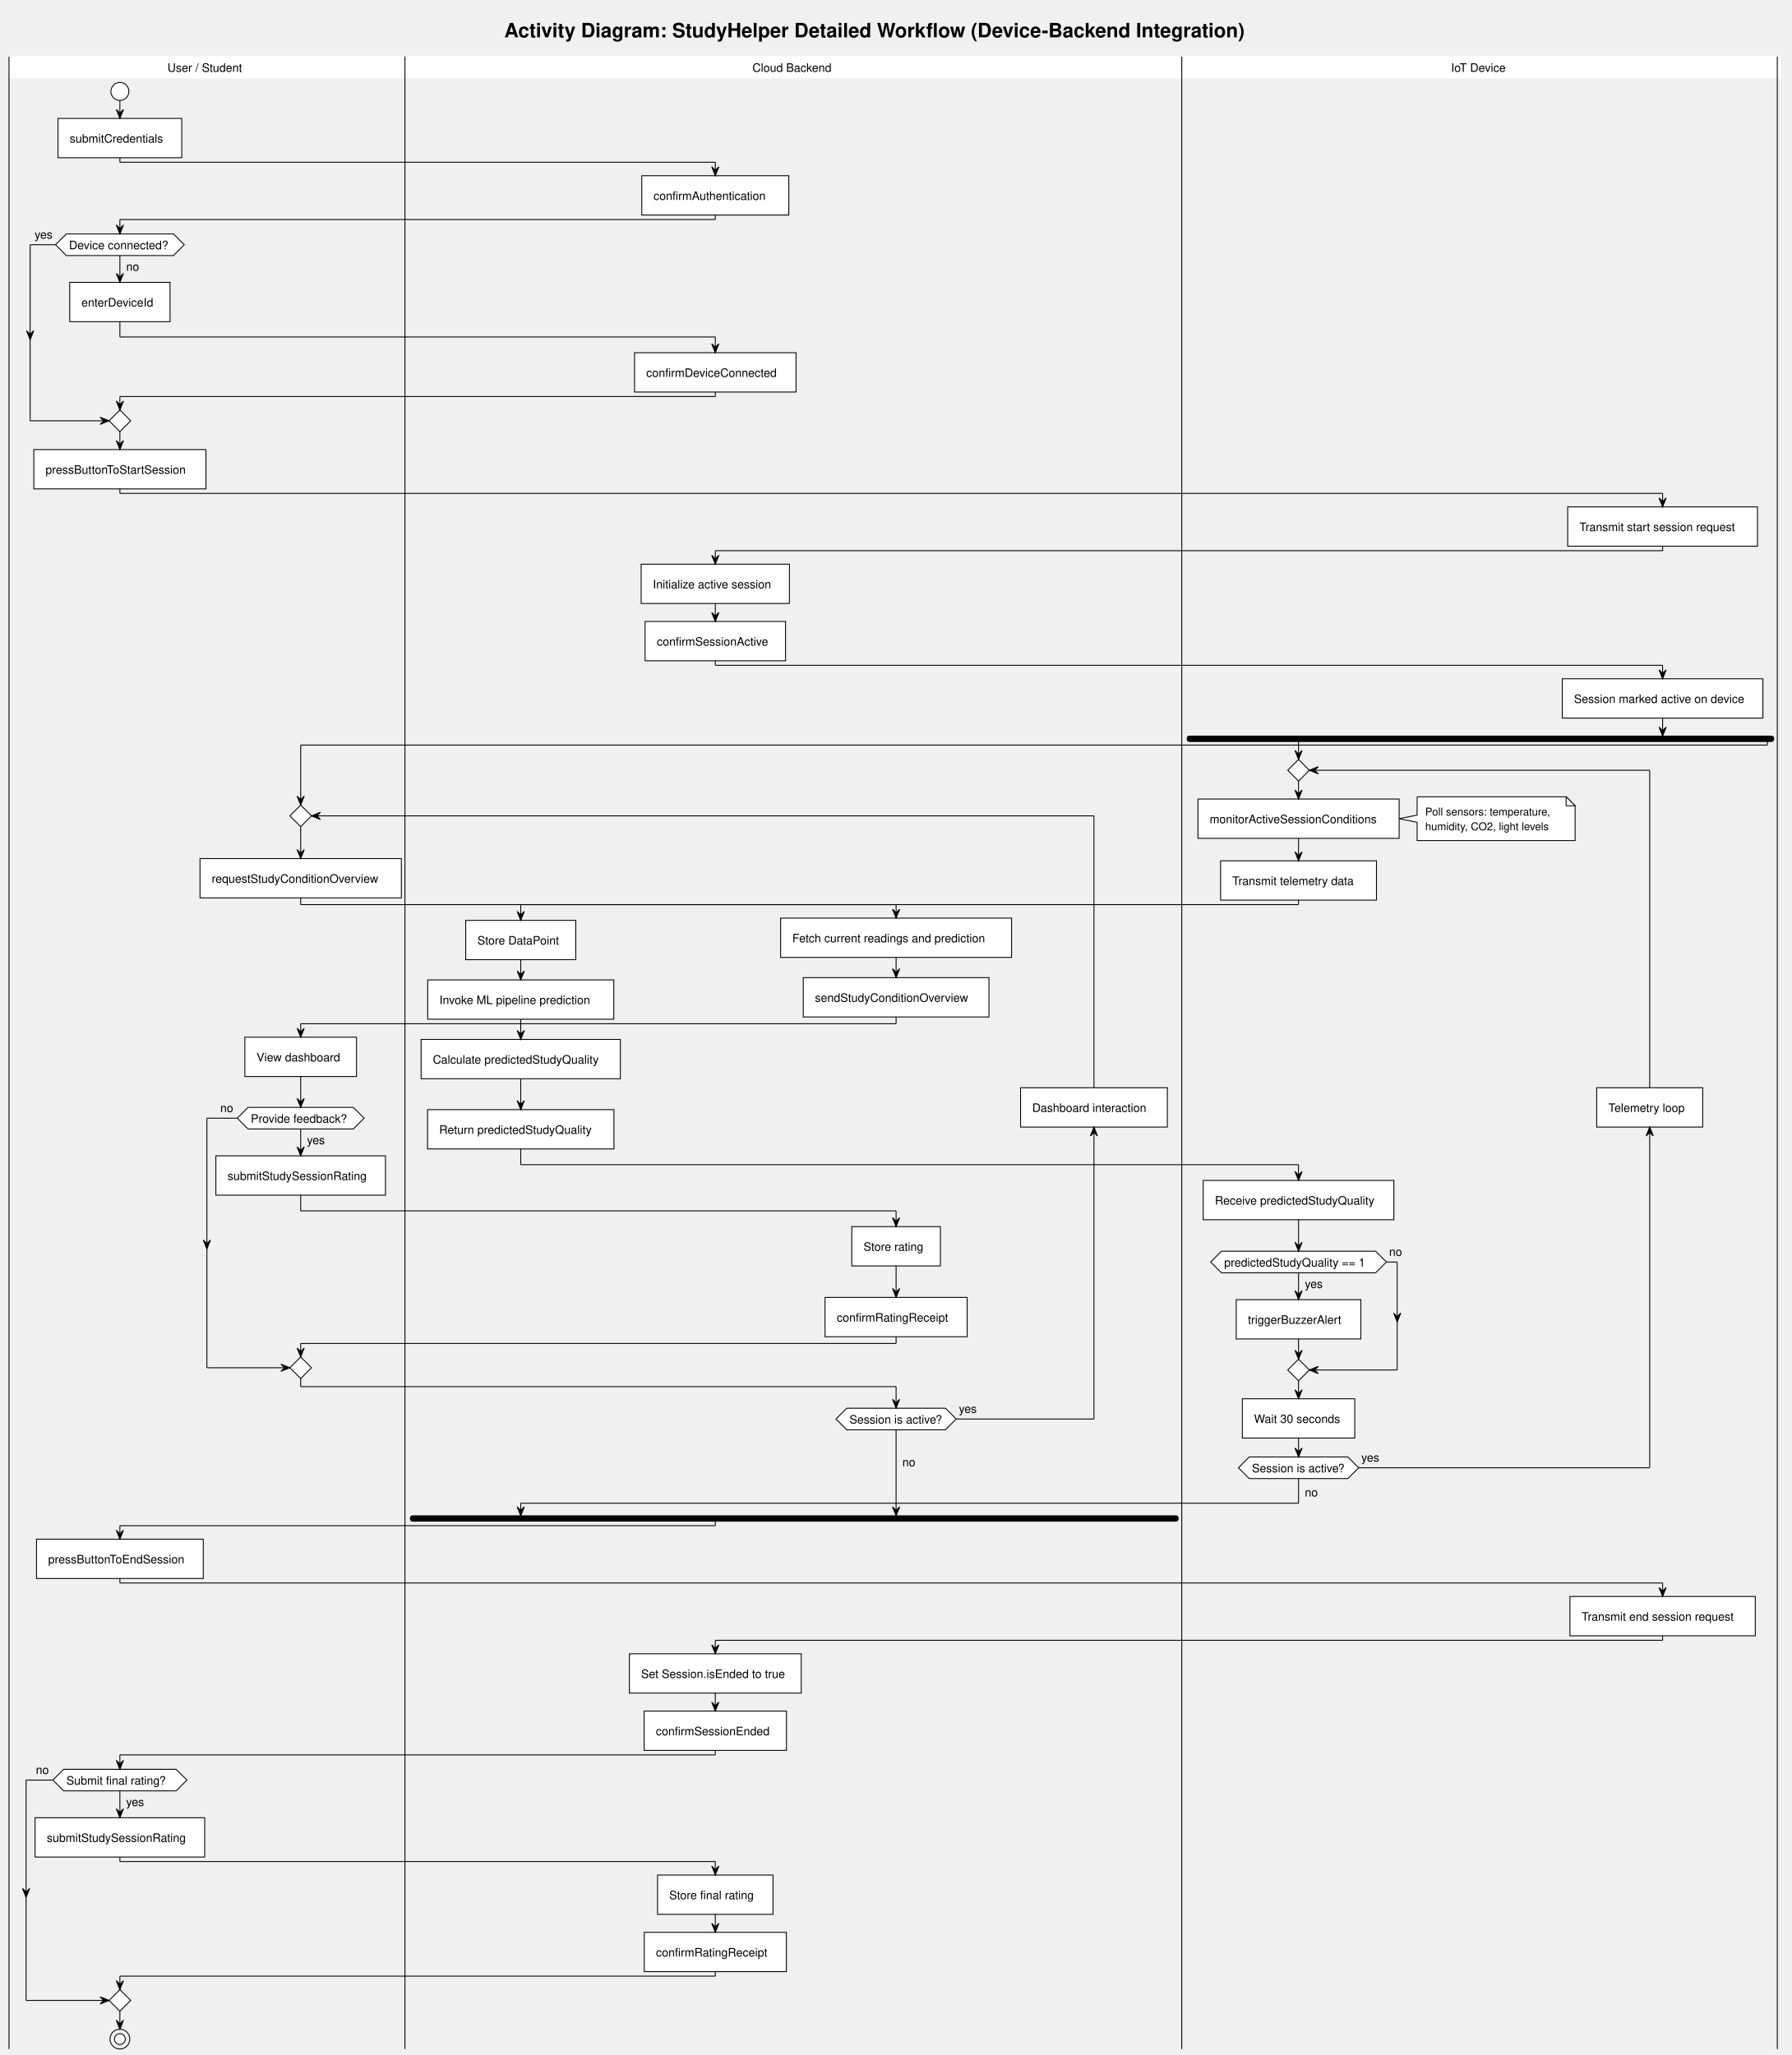
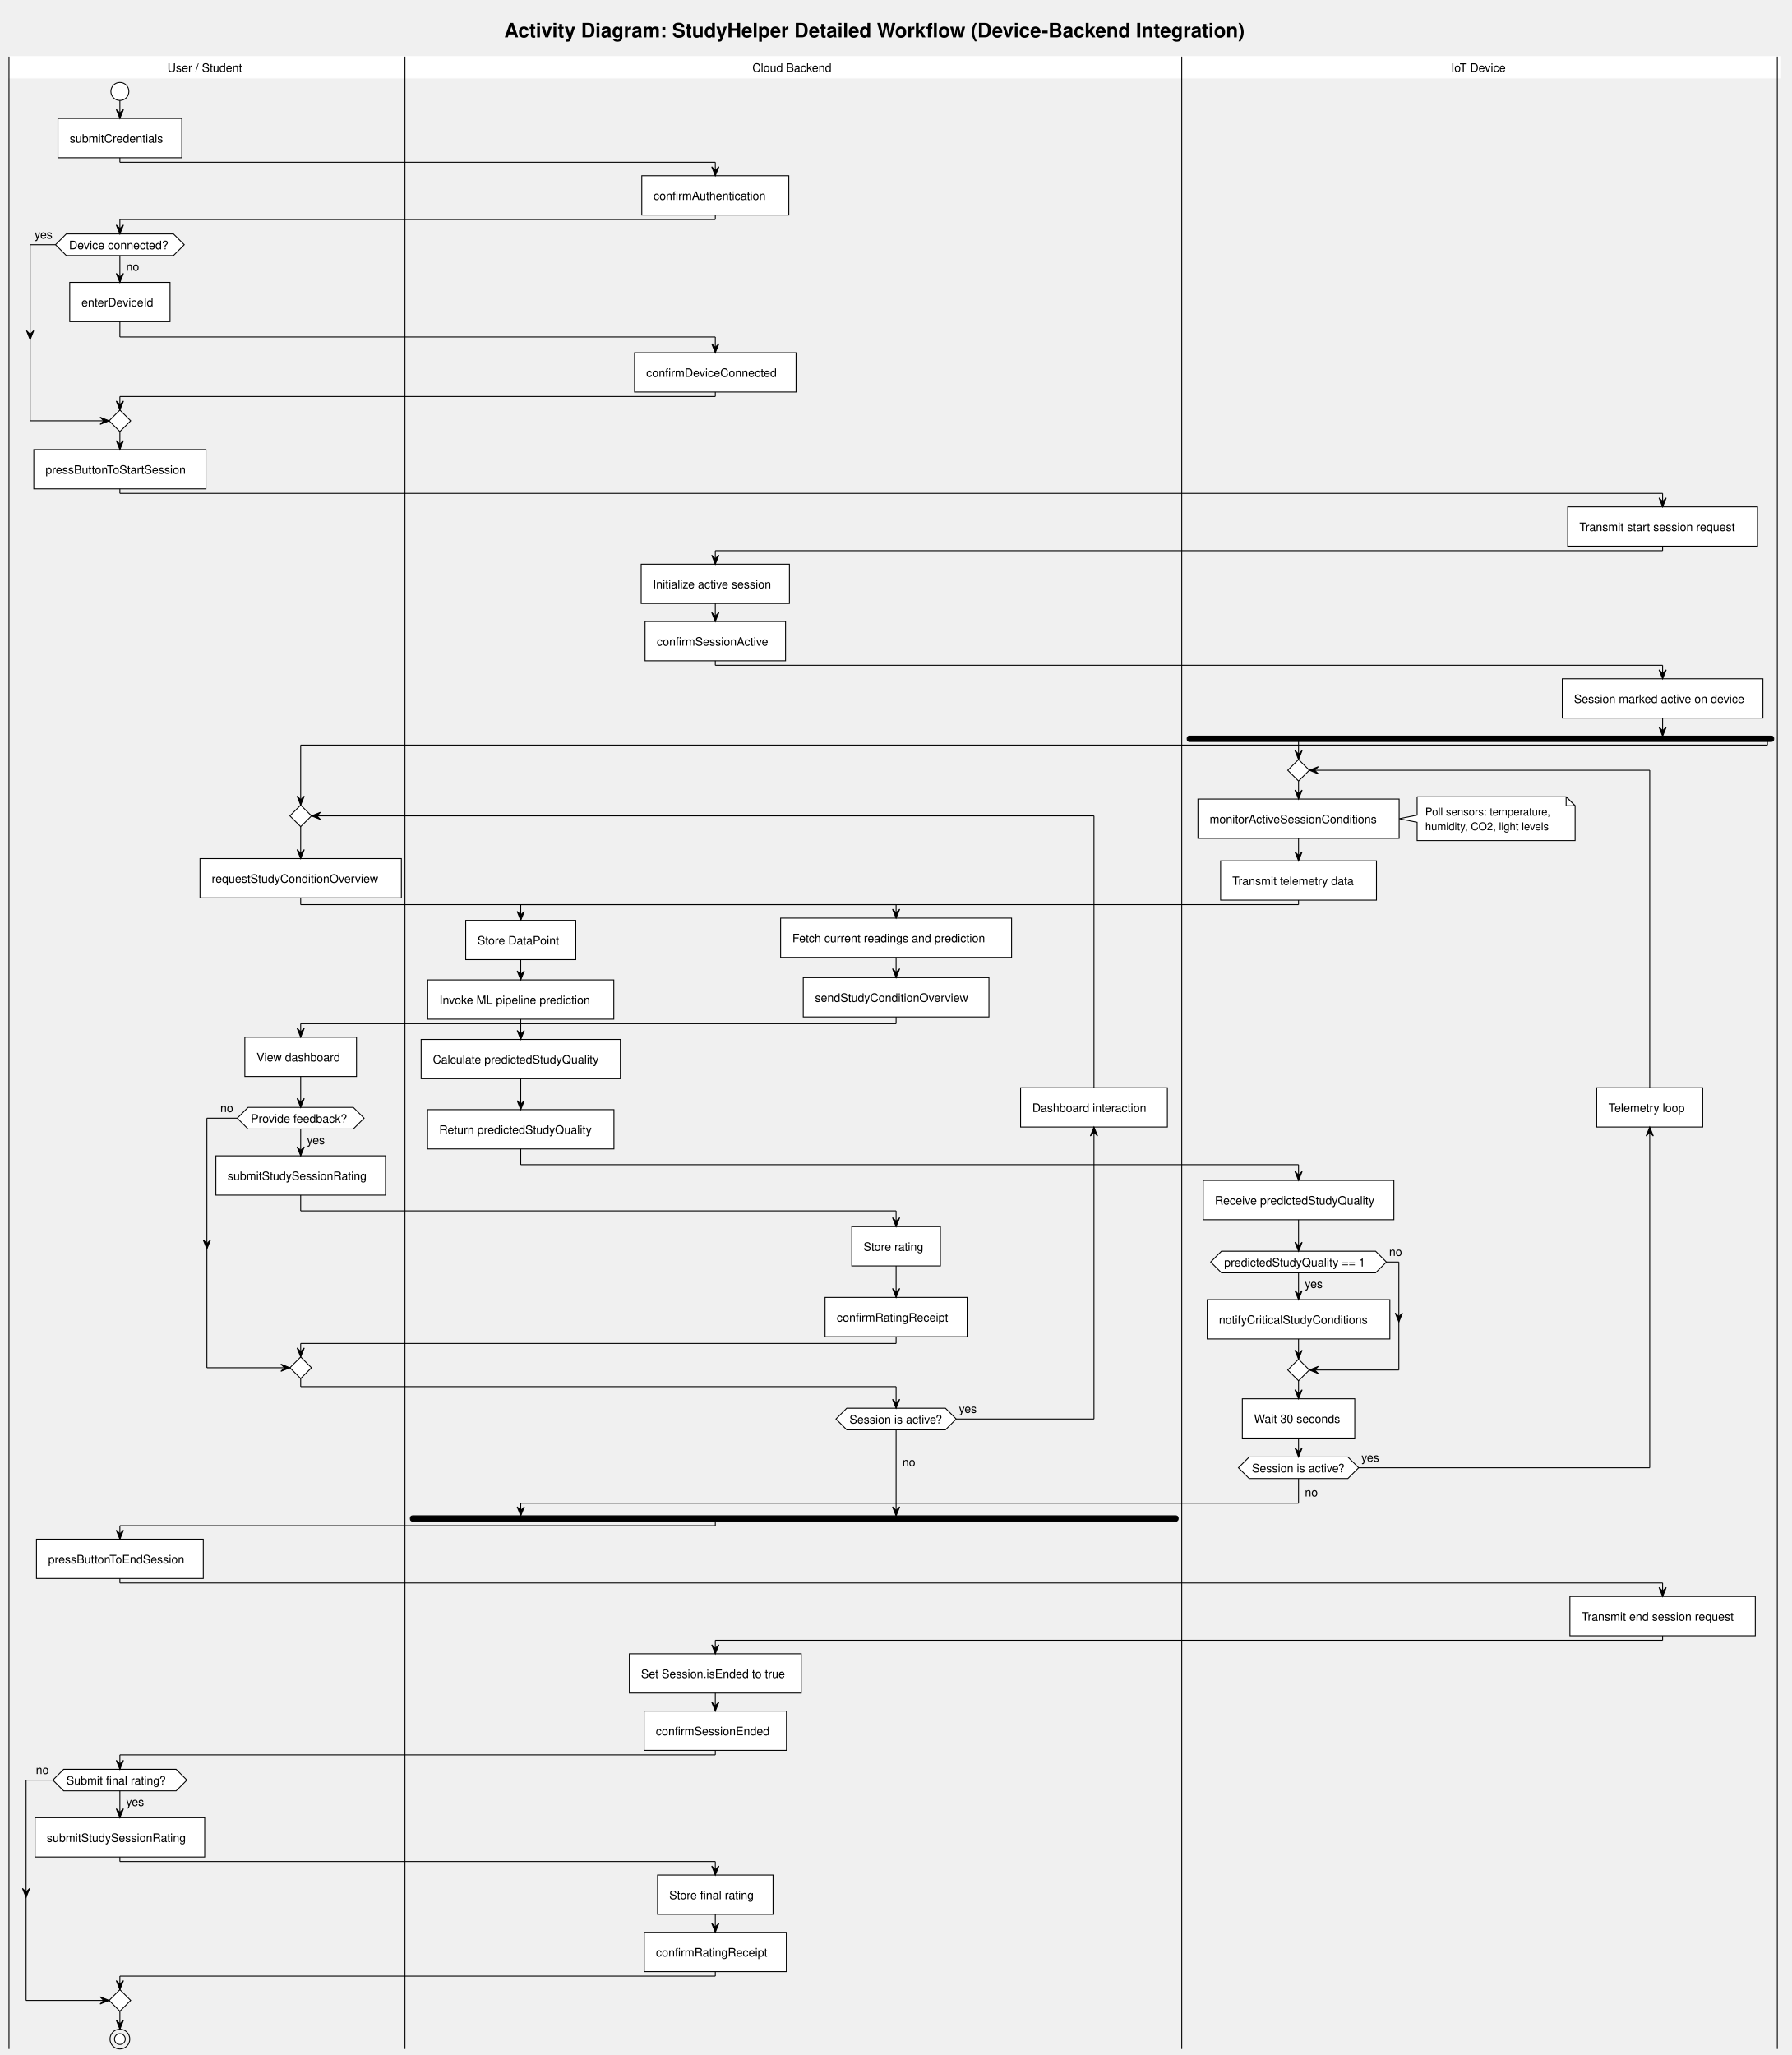
<svg xmlns="http://www.w3.org/2000/svg" contentStyleType="text/css" data-diagram-type="ACTIVITY" height="2618.229px" preserveAspectRatio="none" style="width:2282px;height:2618px;background:#FFFFFF;" version="1.1" viewBox="0 0 2282 2618" width="2282.5px" zoomAndPan="magnify">
  <defs />
  <g>
    <g class="title" data-source-line="2">
      <text fill="#000000" font-family="'Helvetica, Arial, sans-serif'" font-size="25.208" font-weight="bold" lengthAdjust="spacing" textLength="995.027" x="642.419" y="47.573">Activity Diagram: StudyHelper Detailed Workflow (Device-Backend Integration)</text>
    </g>
    <rect fill="#FFFFFF" height="27.163" style="stroke:#FFFFFF;stroke-width:1.146;" width="2256.948" x="11.458" y="72.146" />
    <ellipse cx="152.727" cy="116.497" fill="#FFFFFF" rx="11.458" ry="11.458" style="stroke:#000000;stroke-width:1.146;" />
    <rect fill="#FFFFFF" height="50.08" style="stroke:#000000;stroke-width:1.146;" width="157.732" x="73.861" y="150.872" />
    <text fill="#000000" font-family="'Helvetica, Arial, sans-serif'" font-size="14.896" lengthAdjust="spacing" textLength="127.94" x="88.757" y="181.691">submitCredentials</text>
    <rect fill="#FFFFFF" height="50.08" style="stroke:#000000;stroke-width:1.146;" width="127.776" x="88.839" y="359.735" />
    <text fill="#000000" font-family="'Helvetica, Arial, sans-serif'" font-size="14.896" lengthAdjust="spacing" textLength="97.985" x="103.735" y="390.554">enterDeviceId</text>
    <polygon fill="#FFFFFF" points="84.47,298.028,220.984,298.028,234.734,311.778,220.984,325.528,84.47,325.528,70.72,311.778,84.47,298.028" style="stroke:#000000;stroke-width:1.146;" />
    <text fill="#000000" font-family="'Helvetica, Arial, sans-serif'" font-size="14.896" lengthAdjust="spacing" textLength="18.218" x="160.748" y="344.889">no</text>
    <text fill="#000000" font-family="'Helvetica, Arial, sans-serif'" font-size="14.896" lengthAdjust="spacing" textLength="129.638" x="87.908" y="317.558">Device connected?</text>
    <text fill="#000000" font-family="'Helvetica, Arial, sans-serif'" font-size="14.896" lengthAdjust="spacing" textLength="23.133" x="44.15" y="303.976">yes</text>
    <polygon fill="#FFFFFF" points="152.727,522.342,166.477,536.092,152.727,549.842,138.977,536.092,152.727,522.342" style="stroke:#000000;stroke-width:1.146;" />
    <rect fill="#FFFFFF" height="50.08" style="stroke:#000000;stroke-width:1.146;" width="219.282" x="43.086" y="572.759" />
    <text fill="#000000" font-family="'Helvetica, Arial, sans-serif'" font-size="14.896" lengthAdjust="spacing" textLength="189.49" x="57.982" y="603.578">pressButtonToStartSession</text>
    <rect fill="#FFFFFF" height="50.08" style="stroke:#000000;stroke-width:1.146;" width="256.492" x="254.804" y="1093.8" />
    <text fill="#000000" font-family="'Helvetica, Arial, sans-serif'" font-size="14.896" lengthAdjust="spacing" textLength="226.7" x="269.7" y="1124.62">requestStudyConditionOverview</text>
    <rect fill="#FFFFFF" height="50.08" style="stroke:#000000;stroke-width:1.146;" width="142.255" x="311.922" y="1321.353" />
    <text fill="#000000" font-family="'Helvetica, Arial, sans-serif'" font-size="14.896" lengthAdjust="spacing" textLength="112.464" x="326.818" y="1352.172">View dashboard</text>
    <rect fill="#FFFFFF" height="50.08" style="stroke:#000000;stroke-width:1.146;" width="216.079" x="275.01" y="1472.492" />
    <text fill="#000000" font-family="'Helvetica, Arial, sans-serif'" font-size="14.896" lengthAdjust="spacing" textLength="186.287" x="289.906" y="1503.312">submitStudySessionRating</text>
    <polygon fill="#FFFFFF" points="316.014,1410.785,450.085,1410.785,463.835,1424.535,450.085,1438.285,316.014,1438.285,302.264,1424.535,316.014,1410.785" style="stroke:#000000;stroke-width:1.146;" />
    <text fill="#000000" font-family="'Helvetica, Arial, sans-serif'" font-size="14.896" lengthAdjust="spacing" textLength="23.133" x="391.07" y="1457.647">yes</text>
    <text fill="#000000" font-family="'Helvetica, Arial, sans-serif'" font-size="14.896" lengthAdjust="spacing" textLength="127.196" x="319.452" y="1430.315">Provide feedback?</text>
    <text fill="#000000" font-family="'Helvetica, Arial, sans-serif'" font-size="14.896" lengthAdjust="spacing" textLength="18.218" x="280.609" y="1416.733">no</text>
    <polygon fill="#FFFFFF" points="383.05,1728.711,396.8,1742.461,383.05,1756.211,369.3,1742.461,383.05,1728.711" style="stroke:#000000;stroke-width:1.146;" />
    <polygon fill="#FFFFFF" points="383.05,1025.633,396.8,1039.383,383.05,1053.133,369.3,1039.383,383.05,1025.633" style="stroke:#000000;stroke-width:1.146;" />
    <rect fill="#FFFFFF" height="50.08" style="stroke:#000000;stroke-width:1.146;" width="212.489" x="46.483" y="1960.867" />
    <text fill="#000000" font-family="'Helvetica, Arial, sans-serif'" font-size="14.896" lengthAdjust="spacing" textLength="182.698" x="61.378" y="1991.687">pressButtonToEndSession</text>
    <rect fill="#FFFFFF" height="50.08" style="stroke:#000000;stroke-width:1.146;" width="216.079" x="44.688" y="2315.723" />
    <text fill="#000000" font-family="'Helvetica, Arial, sans-serif'" font-size="14.896" lengthAdjust="spacing" textLength="186.287" x="59.583" y="2346.542">submitStudySessionRating</text>
    <polygon fill="#FFFFFF" points="81.104,2254.016,224.35,2254.016,238.1,2267.766,224.35,2281.516,81.104,2281.516,67.354,2267.766,81.104,2254.016" style="stroke:#000000;stroke-width:1.146;" />
    <text fill="#000000" font-family="'Helvetica, Arial, sans-serif'" font-size="14.896" lengthAdjust="spacing" textLength="23.133" x="160.748" y="2300.877">yes</text>
    <text fill="#000000" font-family="'Helvetica, Arial, sans-serif'" font-size="14.896" lengthAdjust="spacing" textLength="136.371" x="84.541" y="2273.546">Submit final rating?</text>
    <text fill="#000000" font-family="'Helvetica, Arial, sans-serif'" font-size="14.896" lengthAdjust="spacing" textLength="18.218" x="45.699" y="2259.964">no</text>
    <polygon fill="#FFFFFF" points="152.727,2534.712,166.477,2548.462,152.727,2562.212,138.977,2548.462,152.727,2534.712" style="stroke:#000000;stroke-width:1.146;" />
    <ellipse cx="152.727" cy="2597.733" fill="none" rx="12.604" ry="12.604" style="stroke:#000000;stroke-width:1.146;" />
    <ellipse cx="152.727" cy="2597.733" fill="#FFFFFF" rx="6.875" ry="6.875" style="stroke:#000000;stroke-width:1.146;" />
    <line style="stroke:#000000;stroke-width:1.146;" x1="11.458" x2="11.458" y1="72.146" y2="2610.337" />
    <rect fill="#FFFFFF" height="50.08" style="stroke:#000000;stroke-width:1.146;" width="187.286" x="817.606" y="223.869" />
    <text fill="#000000" font-family="'Helvetica, Arial, sans-serif'" font-size="14.896" lengthAdjust="spacing" textLength="157.494" x="832.502" y="254.688">confirmAuthentication</text>
    <rect fill="#FFFFFF" height="50.08" style="stroke:#000000;stroke-width:1.146;" width="205.771" x="808.364" y="449.346" />
    <text fill="#000000" font-family="'Helvetica, Arial, sans-serif'" font-size="14.896" lengthAdjust="spacing" textLength="175.98" x="823.26" y="480.165">confirmDeviceConnected</text>
    <rect fill="#FFFFFF" height="50.08" style="stroke:#000000;stroke-width:1.146;" width="188.864" x="816.817" y="718.752" />
    <text fill="#000000" font-family="'Helvetica, Arial, sans-serif'" font-size="14.896" lengthAdjust="spacing" textLength="159.073" x="831.713" y="749.571">Initialize active session</text>
    <rect fill="#FFFFFF" height="50.08" style="stroke:#000000;stroke-width:1.146;" width="178.974" x="821.763" y="791.748" />
    <text fill="#000000" font-family="'Helvetica, Arial, sans-serif'" font-size="14.896" lengthAdjust="spacing" textLength="149.182" x="836.658" y="822.568">confirmSessionActive</text>
    <rect fill="#FFFFFF" height="50.08" style="stroke:#000000;stroke-width:1.146;" width="140.2" x="593.302" y="1172.506" />
    <text fill="#000000" font-family="'Helvetica, Arial, sans-serif'" font-size="14.896" lengthAdjust="spacing" textLength="110.408" x="608.197" y="1203.325">Store DataPoint</text>
    <rect fill="#FFFFFF" height="50.08" style="stroke:#000000;stroke-width:1.146;" width="237.082" x="544.86" y="1248.357" />
    <text fill="#000000" font-family="'Helvetica, Arial, sans-serif'" font-size="14.896" lengthAdjust="spacing" textLength="207.291" x="559.756" y="1279.176">Invoke ML pipeline prediction</text>
    <rect fill="#FFFFFF" height="50.08" style="stroke:#000000;stroke-width:1.146;" width="253.795" x="536.504" y="1324.207" />
    <text fill="#000000" font-family="'Helvetica, Arial, sans-serif'" font-size="14.896" lengthAdjust="spacing" textLength="224.004" x="551.399" y="1355.027">Calculate predictedStudyQuality</text>
    <rect fill="#FFFFFF" height="50.08" style="stroke:#000000;stroke-width:1.146;" width="237.455" x="544.674" y="1413.64" />
    <text fill="#000000" font-family="'Helvetica, Arial, sans-serif'" font-size="14.896" lengthAdjust="spacing" textLength="207.663" x="559.57" y="1444.459">Return predictedStudyQuality</text>
    <rect fill="#FFFFFF" height="50.08" style="stroke:#000000;stroke-width:1.146;" width="294.238" x="994.453" y="1169.651" />
    <text fill="#000000" font-family="'Helvetica, Arial, sans-serif'" font-size="14.896" lengthAdjust="spacing" textLength="264.446" x="1009.349" y="1200.471">Fetch current readings and prediction</text>
    <rect fill="#FFFFFF" height="50.08" style="stroke:#000000;stroke-width:1.146;" width="236.561" x="1023.291" y="1245.502" />
    <text fill="#000000" font-family="'Helvetica, Arial, sans-serif'" font-size="14.896" lengthAdjust="spacing" textLength="206.769" x="1038.187" y="1276.322">sendStudyConditionOverview</text>
    <rect fill="#FFFFFF" height="50.08" style="stroke:#000000;stroke-width:1.146;" width="112.881" x="1085.131" y="1562.676" />
    <text fill="#000000" font-family="'Helvetica, Arial, sans-serif'" font-size="14.896" lengthAdjust="spacing" textLength="83.089" x="1100.027" y="1593.495">Store rating</text>
    <rect fill="#FFFFFF" height="50.08" style="stroke:#000000;stroke-width:1.146;" width="181.014" x="1051.064" y="1652.86" />
    <text fill="#000000" font-family="'Helvetica, Arial, sans-serif'" font-size="14.896" lengthAdjust="spacing" textLength="151.223" x="1065.96" y="1683.679">confirmRatingReceipt</text>
    <polygon fill="#FFFFFF" points="1078.737,1794.023,1204.406,1794.023,1218.156,1807.773,1204.406,1821.523,1078.737,1821.523,1064.987,1807.773,1078.737,1794.023" style="stroke:#000000;stroke-width:1.146;" />
    <text fill="#000000" font-family="'Helvetica, Arial, sans-serif'" font-size="14.896" lengthAdjust="spacing" textLength="118.794" x="1082.175" y="1813.553">Session is active?</text>
    <text fill="#000000" font-family="'Helvetica, Arial, sans-serif'" font-size="14.896" lengthAdjust="spacing" textLength="23.133" x="1221.594" y="1799.971">yes</text>
    <rect fill="#FFFFFF" height="50.08" style="stroke:#000000;stroke-width:1.146;" width="187.002" x="1300.149" y="1385.745" />
    <text fill="#000000" font-family="'Helvetica, Arial, sans-serif'" font-size="14.896" lengthAdjust="spacing" textLength="157.211" x="1315.045" y="1416.565">Dashboard interaction</text>
    <rect fill="#000000" height="6.875" rx="2.865" ry="2.865" style="stroke:#000000;stroke-width:1.146;" width="978.148" x="522.754" y="1931.075" />
    <rect fill="#FFFFFF" height="50.08" style="stroke:#000000;stroke-width:1.146;" width="218.984" x="801.757" y="2106.86" />
    <text fill="#000000" font-family="'Helvetica, Arial, sans-serif'" font-size="14.896" lengthAdjust="spacing" textLength="189.192" x="816.653" y="2137.68">Set Session.isEnded to true</text>
    <rect fill="#FFFFFF" height="50.08" style="stroke:#000000;stroke-width:1.146;" width="181.327" x="820.586" y="2179.857" />
    <text fill="#000000" font-family="'Helvetica, Arial, sans-serif'" font-size="14.896" lengthAdjust="spacing" textLength="151.536" x="835.481" y="2210.676">confirmSessionEnded</text>
    <rect fill="#FFFFFF" height="50.08" style="stroke:#000000;stroke-width:1.146;" width="147.126" x="837.686" y="2388.719" />
    <text fill="#000000" font-family="'Helvetica, Arial, sans-serif'" font-size="14.896" lengthAdjust="spacing" textLength="117.335" x="852.582" y="2419.539">Store final rating</text>
    <rect fill="#FFFFFF" height="50.08" style="stroke:#000000;stroke-width:1.146;" width="181.014" x="820.742" y="2461.716" />
    <text fill="#000000" font-family="'Helvetica, Arial, sans-serif'" font-size="14.896" lengthAdjust="spacing" textLength="151.223" x="835.638" y="2492.535">confirmRatingReceipt</text>
    <line style="stroke:#000000;stroke-width:1.146;" x1="515.879" x2="515.879" y1="72.146" y2="2610.337" />
    <rect fill="#FFFFFF" height="50.08" style="stroke:#000000;stroke-width:1.146;" width="241.789" x="1997.159" y="645.755" />
    <text fill="#000000" font-family="'Helvetica, Arial, sans-serif'" font-size="14.896" lengthAdjust="spacing" textLength="211.998" x="2012.054" y="676.575">Transmit start session request</text>
    <rect fill="#FFFFFF" height="50.08" style="stroke:#000000;stroke-width:1.146;" width="255.583" x="1990.262" y="864.745" />
    <text fill="#000000" font-family="'Helvetica, Arial, sans-serif'" font-size="14.896" lengthAdjust="spacing" textLength="225.791" x="2005.158" y="895.564">Session marked active on device</text>
    <rect fill="#000000" height="6.875" rx="2.865" ry="2.865" style="stroke:#000000;stroke-width:1.146;" width="747.235" x="1512.36" y="937.741" />
    <path d="M1805.324,1015.095 L1805.324,1038.406 L1782.408,1042.989 L1805.324,1047.573 L1805.324,1070.884 A0,0 0 0 0 1805.324,1070.884 L2006.598,1070.884 A0,0 0 0 0 2006.598,1070.884 L2006.598,1026.553 L1995.14,1015.095 L1805.324,1015.095 A0,0 0 0 0 1805.324,1015.095" fill="#FFFFFF" style="stroke:#000000;stroke-width:1.146;" />
    <path d="M1995.14,1015.095 L1995.14,1026.553 L2006.598,1026.553 L1995.14,1015.095" fill="#FFFFFF" style="stroke:#000000;stroke-width:1.146;" />
    <text fill="#000000" font-family="'Helvetica, Arial, sans-serif'" font-size="13.75" lengthAdjust="spacing" textLength="170.336" x="1815.637" y="1038.961">Poll sensors: temperature,</text>
    <text fill="#000000" font-family="'Helvetica, Arial, sans-serif'" font-size="13.75" lengthAdjust="spacing" textLength="167.957" x="1815.637" y="1057.688">humidity, CO2, light levels</text>
    <rect fill="#FFFFFF" height="50.08" style="stroke:#000000;stroke-width:1.146;" width="256.298" x="1526.11" y="1017.949" />
    <text fill="#000000" font-family="'Helvetica, Arial, sans-serif'" font-size="14.896" lengthAdjust="spacing" textLength="226.506" x="1541.005" y="1048.769">monitorActiveSessionConditions</text>
    <rect fill="#FFFFFF" height="50.08" style="stroke:#000000;stroke-width:1.146;" width="198.547" x="1554.985" y="1096.655" />
    <text fill="#000000" font-family="'Helvetica, Arial, sans-serif'" font-size="14.896" lengthAdjust="spacing" textLength="168.755" x="1569.881" y="1127.474">Transmit telemetry data</text>
    <rect fill="#FFFFFF" height="50.08" style="stroke:#000000;stroke-width:1.146;" width="242.877" x="1532.82" y="1503.824" />
    <text fill="#000000" font-family="'Helvetica, Arial, sans-serif'" font-size="14.896" lengthAdjust="spacing" textLength="213.085" x="1547.716" y="1534.643">Receive predictedStudyQuality</text>
-     <rect fill="#FFFFFF" height="50.08" style="stroke:#000000;stroke-width:1.146;" width="158.775" x="1574.871" y="1655.714" />
-     <text fill="#000000" font-family="'Helvetica, Arial, sans-serif'" font-size="14.896" lengthAdjust="spacing" textLength="128.983" x="1589.767" y="1686.534">triggerBuzzerAlert</text>
+     <rect fill="#FFFFFF" height="50.08" style="stroke:#000000;stroke-width:1.146;" width="232.658" x="1537.929" y="1655.714" />
+     <text fill="#000000" font-family="'Helvetica, Arial, sans-serif'" font-size="14.896" lengthAdjust="spacing" textLength="202.867" x="1552.825" y="1686.534">notifyCriticalStudyConditions</text>
    <polygon fill="#FFFFFF" points="1556.076,1594.008,1752.441,1594.008,1766.191,1607.758,1752.441,1621.508,1556.076,1621.508,1542.326,1607.758,1556.076,1594.008" style="stroke:#000000;stroke-width:1.146;" />
    <text fill="#000000" font-family="'Helvetica, Arial, sans-serif'" font-size="14.896" lengthAdjust="spacing" textLength="23.133" x="1662.279" y="1640.869">yes</text>
    <text fill="#000000" font-family="'Helvetica, Arial, sans-serif'" font-size="14.896" lengthAdjust="spacing" textLength="189.49" x="1559.514" y="1613.537">predictedStudyQuality == 1</text>
    <text fill="#000000" font-family="'Helvetica, Arial, sans-serif'" font-size="14.896" lengthAdjust="spacing" textLength="18.218" x="1769.629" y="1599.956">no</text>
    <polygon fill="#FFFFFF" points="1654.258,1731.565,1668.008,1745.315,1654.258,1759.065,1640.508,1745.315,1654.258,1731.565" style="stroke:#000000;stroke-width:1.146;" />
    <rect fill="#FFFFFF" height="50.08" style="stroke:#000000;stroke-width:1.146;" width="143.209" x="1582.654" y="1781.982" />
    <text fill="#000000" font-family="'Helvetica, Arial, sans-serif'" font-size="14.896" lengthAdjust="spacing" textLength="113.417" x="1597.55" y="1812.801">Wait 30 seconds</text>
    <polygon fill="#FFFFFF" points="1654.258,967.533,1668.008,981.283,1654.258,995.033,1640.508,981.283,1654.258,967.533" style="stroke:#000000;stroke-width:1.146;" />
    <polygon fill="#FFFFFF" points="1591.424,1856.141,1717.093,1856.141,1730.843,1869.891,1717.093,1883.641,1591.424,1883.641,1577.674,1869.891,1591.424,1856.141" style="stroke:#000000;stroke-width:1.146;" />
    <text fill="#000000" font-family="'Helvetica, Arial, sans-serif'" font-size="14.896" lengthAdjust="spacing" textLength="118.794" x="1594.861" y="1875.671">Session is active?</text>
    <text fill="#000000" font-family="'Helvetica, Arial, sans-serif'" font-size="14.896" lengthAdjust="spacing" textLength="23.133" x="1734.281" y="1862.089">yes</text>
    <rect fill="#FFFFFF" height="50.08" style="stroke:#000000;stroke-width:1.146;" width="135.076" x="2034.098" y="1385.745" />
    <text fill="#000000" font-family="'Helvetica, Arial, sans-serif'" font-size="14.896" lengthAdjust="spacing" textLength="105.284" x="2048.994" y="1416.565">Telemetry loop</text>
    <rect fill="#FFFFFF" height="50.08" style="stroke:#000000;stroke-width:1.146;" width="236.159" x="1999.974" y="2033.864" />
    <text fill="#000000" font-family="'Helvetica, Arial, sans-serif'" font-size="14.896" lengthAdjust="spacing" textLength="206.367" x="2014.87" y="2064.683">Transmit end session request</text>
    <line style="stroke:#000000;stroke-width:1.146;" x1="1505.485" x2="1505.485" y1="72.146" y2="2610.337" />
    <line style="stroke:#000000;stroke-width:1.146;" x1="2264.178" x2="2264.178" y1="72.146" y2="2610.337" />
    <line style="stroke:#000000;stroke-width:1.146;" x1="152.727" x2="152.727" y1="127.955" y2="150.872" />
    <polygon fill="#000000" points="148.144,139.414,152.727,150.872,157.31,139.414,152.727,143.997" style="stroke:#000000;stroke-width:1.146;" />
    <line style="stroke:#000000;stroke-width:1.146;" x1="152.727" x2="152.727" y1="325.528" y2="359.735" />
    <polygon fill="#000000" points="148.144,348.276,152.727,359.735,157.31,348.276,152.727,352.86" style="stroke:#000000;stroke-width:1.146;" />
    <line style="stroke:#000000;stroke-width:1.146;" x1="70.72" x2="38.383" y1="311.778" y2="311.778" />
    <polygon fill="#000000" points="33.8,421.273,38.383,432.731,42.967,421.273,38.383,425.856" style="stroke:#000000;stroke-width:1.146;" />
    <line style="stroke:#000000;stroke-width:1.146;" x1="38.383" x2="38.383" y1="311.778" y2="536.092" />
    <line style="stroke:#000000;stroke-width:1.146;" x1="38.383" x2="138.977" y1="536.092" y2="536.092" />
    <polygon fill="#000000" points="127.519,531.509,138.977,536.092,127.519,540.676,132.102,536.092" style="stroke:#000000;stroke-width:1.146;" />
    <line style="stroke:#000000;stroke-width:1.146;" x1="152.727" x2="152.727" y1="549.842" y2="572.759" />
    <polygon fill="#000000" points="148.144,561.301,152.727,572.759,157.31,561.301,152.727,565.884" style="stroke:#000000;stroke-width:1.146;" />
    <line style="stroke:#000000;stroke-width:1.146;" x1="383.05" x2="383.05" y1="1438.285" y2="1472.492" />
    <polygon fill="#000000" points="378.466,1461.034,383.05,1472.492,387.633,1461.034,383.05,1465.617" style="stroke:#000000;stroke-width:1.146;" />
    <line style="stroke:#000000;stroke-width:1.146;" x1="302.264" x2="263.551" y1="1424.535" y2="1424.535" />
    <polygon fill="#000000" points="258.968,1579.695,263.551,1591.153,268.135,1579.695,263.551,1584.278" style="stroke:#000000;stroke-width:1.146;" />
    <line style="stroke:#000000;stroke-width:1.146;" x1="263.551" x2="263.551" y1="1424.535" y2="1742.461" />
    <line style="stroke:#000000;stroke-width:1.146;" x1="263.551" x2="369.3" y1="1742.461" y2="1742.461" />
    <polygon fill="#000000" points="357.841,1737.878,369.3,1742.461,357.841,1747.044,362.425,1742.461" style="stroke:#000000;stroke-width:1.146;" />
    <line style="stroke:#000000;stroke-width:1.146;" x1="383.05" x2="383.05" y1="1371.433" y2="1410.785" />
    <polygon fill="#000000" points="378.466,1399.327,383.05,1410.785,387.633,1399.327,383.05,1403.91" style="stroke:#000000;stroke-width:1.146;" />
    <line style="stroke:#000000;stroke-width:1.146;" x1="383.05" x2="383.05" y1="1053.133" y2="1093.8" />
    <polygon fill="#000000" points="378.466,1082.342,383.05,1093.8,387.633,1082.342,383.05,1086.925" style="stroke:#000000;stroke-width:1.146;" />
    <line style="stroke:#000000;stroke-width:1.146;" x1="152.727" x2="152.727" y1="2281.516" y2="2315.723" />
    <polygon fill="#000000" points="148.144,2304.264,152.727,2315.723,157.31,2304.264,152.727,2308.848" style="stroke:#000000;stroke-width:1.146;" />
    <line style="stroke:#000000;stroke-width:1.146;" x1="67.354" x2="33.229" y1="2267.766" y2="2267.766" />
    <polygon fill="#000000" points="28.646,2405.738,33.229,2417.197,37.812,2405.738,33.229,2410.322" style="stroke:#000000;stroke-width:1.146;" />
    <line style="stroke:#000000;stroke-width:1.146;" x1="33.229" x2="33.229" y1="2267.766" y2="2548.462" />
    <line style="stroke:#000000;stroke-width:1.146;" x1="33.229" x2="138.977" y1="2548.462" y2="2548.462" />
    <polygon fill="#000000" points="127.519,2543.879,138.977,2548.462,127.519,2553.045,132.102,2548.462" style="stroke:#000000;stroke-width:1.146;" />
    <line style="stroke:#000000;stroke-width:1.146;" x1="152.727" x2="152.727" y1="2562.212" y2="2585.129" />
    <polygon fill="#000000" points="148.144,2573.67,152.727,2585.129,157.31,2573.67,152.727,2578.254" style="stroke:#000000;stroke-width:1.146;" />
    <line style="stroke:#000000;stroke-width:1.146;" x1="911.249" x2="911.249" y1="768.832" y2="791.748" />
    <polygon fill="#000000" points="906.666,780.29,911.249,791.748,915.833,780.29,911.249,784.873" style="stroke:#000000;stroke-width:1.146;" />
    <line style="stroke:#000000;stroke-width:1.146;" x1="663.401" x2="663.401" y1="1222.585" y2="1248.357" />
    <polygon fill="#000000" points="658.818,1236.898,663.401,1248.357,667.985,1236.898,663.401,1241.482" style="stroke:#000000;stroke-width:1.146;" />
    <line style="stroke:#000000;stroke-width:1.146;" x1="663.401" x2="663.401" y1="1298.436" y2="1324.207" />
    <polygon fill="#000000" points="658.818,1312.749,663.401,1324.207,667.985,1312.749,663.401,1317.332" style="stroke:#000000;stroke-width:1.146;" />
    <line style="stroke:#000000;stroke-width:1.146;" x1="663.401" x2="663.401" y1="1374.287" y2="1413.64" />
    <polygon fill="#000000" points="658.818,1402.181,663.401,1413.64,667.985,1402.181,663.401,1406.765" style="stroke:#000000;stroke-width:1.146;" />
    <line style="stroke:#000000;stroke-width:1.146;" x1="1141.572" x2="1141.572" y1="1219.731" y2="1245.502" />
    <polygon fill="#000000" points="1136.988,1234.044,1141.572,1245.502,1146.155,1234.044,1141.572,1238.627" style="stroke:#000000;stroke-width:1.146;" />
    <line style="stroke:#000000;stroke-width:1.146;" x1="1141.572" x2="1141.572" y1="1612.756" y2="1652.86" />
    <polygon fill="#000000" points="1136.988,1641.402,1141.572,1652.86,1146.155,1641.402,1141.572,1645.985" style="stroke:#000000;stroke-width:1.146;" />
    <line style="stroke:#000000;stroke-width:1.146;" x1="1218.156" x2="1393.65" y1="1807.773" y2="1807.773" />
    <line style="stroke:#000000;stroke-width:1.146;" x1="1393.65" x2="1393.65" y1="1435.825" y2="1807.773" />
    <polygon fill="#000000" points="1389.067,1447.284,1393.65,1435.825,1398.233,1447.284,1393.65,1442.7" style="stroke:#000000;stroke-width:1.146;" />
    <line style="stroke:#000000;stroke-width:1.146;" x1="1141.572" x2="1141.572" y1="1821.523" y2="1931.075" />
    <polygon fill="#000000" points="1136.988,1919.617,1141.572,1931.075,1146.155,1919.617,1141.572,1924.2" style="stroke:#000000;stroke-width:1.146;" />
    <text fill="#000000" font-family="'Helvetica, Arial, sans-serif'" font-size="14.896" lengthAdjust="spacing" textLength="18.218" x="1149.592" y="1867.942">no</text>
    <line style="stroke:#000000;stroke-width:1.146;" x1="911.249" x2="911.249" y1="2156.94" y2="2179.857" />
    <polygon fill="#000000" points="906.666,2168.398,911.249,2179.857,915.833,2168.398,911.249,2172.982" style="stroke:#000000;stroke-width:1.146;" />
    <line style="stroke:#000000;stroke-width:1.146;" x1="911.249" x2="911.249" y1="2438.799" y2="2461.716" />
    <polygon fill="#000000" points="906.666,2450.257,911.249,2461.716,915.833,2450.257,911.249,2454.841" style="stroke:#000000;stroke-width:1.146;" />
    <line style="stroke:#000000;stroke-width:1.146;" x1="1654.258" x2="1654.258" y1="1068.029" y2="1096.655" />
    <polygon fill="#000000" points="1649.675,1085.196,1654.258,1096.655,1658.842,1085.196,1654.258,1089.78" style="stroke:#000000;stroke-width:1.146;" />
    <line style="stroke:#000000;stroke-width:1.146;" x1="1654.258" x2="1654.258" y1="1621.508" y2="1655.714" />
    <polygon fill="#000000" points="1649.675,1644.256,1654.258,1655.714,1658.842,1644.256,1654.258,1648.839" style="stroke:#000000;stroke-width:1.146;" />
-     <line style="stroke:#000000;stroke-width:1.146;" x1="1766.191" x2="1779.941" y1="1607.758" y2="1607.758" />
-     <polygon fill="#000000" points="1775.358,1672.733,1779.941,1684.192,1784.524,1672.733,1779.941,1677.317" style="stroke:#000000;stroke-width:1.146;" />
-     <line style="stroke:#000000;stroke-width:1.146;" x1="1779.941" x2="1779.941" y1="1607.758" y2="1745.315" />
-     <line style="stroke:#000000;stroke-width:1.146;" x1="1779.941" x2="1668.008" y1="1745.315" y2="1745.315" />
+     <line style="stroke:#000000;stroke-width:1.146;" x1="1766.191" x2="1782.046" y1="1607.758" y2="1607.758" />
+     <polygon fill="#000000" points="1777.463,1672.733,1782.046,1684.192,1786.629,1672.733,1782.046,1677.317" style="stroke:#000000;stroke-width:1.146;" />
+     <line style="stroke:#000000;stroke-width:1.146;" x1="1782.046" x2="1782.046" y1="1607.758" y2="1745.315" />
+     <line style="stroke:#000000;stroke-width:1.146;" x1="1782.046" x2="1668.008" y1="1745.315" y2="1745.315" />
    <polygon fill="#000000" points="1679.467,1740.732,1668.008,1745.315,1679.467,1749.899,1674.883,1745.315" style="stroke:#000000;stroke-width:1.146;" />
    <line style="stroke:#000000;stroke-width:1.146;" x1="1654.258" x2="1654.258" y1="1705.794" y2="1731.565" />
    <polygon fill="#000000" points="1649.675,1720.107,1654.258,1731.565,1658.842,1720.107,1654.258,1724.69" style="stroke:#000000;stroke-width:1.146;" />
    <line style="stroke:#000000;stroke-width:1.146;" x1="1654.258" x2="1654.258" y1="1553.904" y2="1594.008" />
    <polygon fill="#000000" points="1649.675,1582.549,1654.258,1594.008,1658.842,1582.549,1654.258,1587.133" style="stroke:#000000;stroke-width:1.146;" />
    <line style="stroke:#000000;stroke-width:1.146;" x1="1654.258" x2="1654.258" y1="1759.065" y2="1781.982" />
    <polygon fill="#000000" points="1649.675,1770.524,1654.258,1781.982,1658.842,1770.524,1654.258,1775.107" style="stroke:#000000;stroke-width:1.146;" />
    <line style="stroke:#000000;stroke-width:1.146;" x1="1654.258" x2="1654.258" y1="995.033" y2="1017.949" />
    <polygon fill="#000000" points="1649.675,1006.491,1654.258,1017.949,1658.842,1006.491,1654.258,1011.074" style="stroke:#000000;stroke-width:1.146;" />
    <line style="stroke:#000000;stroke-width:1.146;" x1="1730.843" x2="2101.636" y1="1869.891" y2="1869.891" />
    <line style="stroke:#000000;stroke-width:1.146;" x1="2101.636" x2="2101.636" y1="1435.825" y2="1869.891" />
    <polygon fill="#000000" points="2097.052,1447.284,2101.636,1435.825,2106.219,1447.284,2101.636,1442.7" style="stroke:#000000;stroke-width:1.146;" />
    <line style="stroke:#000000;stroke-width:1.146;" x1="2101.636" x2="2101.636" y1="981.283" y2="1385.745" />
    <line style="stroke:#000000;stroke-width:1.146;" x1="2101.636" x2="1668.008" y1="981.283" y2="981.283" />
    <polygon fill="#000000" points="1679.467,976.699,1668.008,981.283,1679.467,985.866,1674.883,981.283" style="stroke:#000000;stroke-width:1.146;" />
    <line style="stroke:#000000;stroke-width:1.146;" x1="1654.258" x2="1654.258" y1="1832.062" y2="1856.141" />
    <polygon fill="#000000" points="1649.675,1844.683,1654.258,1856.141,1658.842,1844.683,1654.258,1849.266" style="stroke:#000000;stroke-width:1.146;" />
    <line style="stroke:#000000;stroke-width:1.146;" x1="1654.258" x2="1654.258" y1="944.616" y2="967.533" />
    <polygon fill="#000000" points="1649.675,956.074,1654.258,967.533,1658.842,956.074,1654.258,960.658" style="stroke:#000000;stroke-width:1.146;" />
    <line style="stroke:#000000;stroke-width:1.146;" x1="2118.053" x2="2118.053" y1="914.824" y2="937.741" />
    <polygon fill="#000000" points="2113.47,926.283,2118.053,937.741,2122.637,926.283,2118.053,930.866" style="stroke:#000000;stroke-width:1.146;" />
    <line style="stroke:#000000;stroke-width:1.146;" x1="152.727" x2="152.727" y1="200.952" y2="206.681" />
    <line style="stroke:#000000;stroke-width:1.146;" x1="152.727" x2="911.249" y1="206.681" y2="206.681" />
    <line style="stroke:#000000;stroke-width:1.146;" x1="911.249" x2="911.249" y1="206.681" y2="223.869" />
    <polygon fill="#000000" points="906.666,212.41,911.249,223.869,915.833,212.41,911.249,216.994" style="stroke:#000000;stroke-width:1.146;" />
    <line style="stroke:#000000;stroke-width:1.146;" x1="152.727" x2="152.727" y1="409.814" y2="429.294" />
    <line style="stroke:#000000;stroke-width:1.146;" x1="152.727" x2="911.249" y1="429.294" y2="429.294" />
    <line style="stroke:#000000;stroke-width:1.146;" x1="911.249" x2="911.249" y1="429.294" y2="449.346" />
    <polygon fill="#000000" points="906.666,437.887,911.249,449.346,915.833,437.887,911.249,442.471" style="stroke:#000000;stroke-width:1.146;" />
    <line style="stroke:#000000;stroke-width:1.146;" x1="911.249" x2="911.249" y1="499.425" y2="505.155" />
    <line style="stroke:#000000;stroke-width:1.146;" x1="911.249" x2="152.727" y1="505.155" y2="505.155" />
    <line style="stroke:#000000;stroke-width:1.146;" x1="152.727" x2="152.727" y1="505.155" y2="522.342" />
    <polygon fill="#000000" points="148.144,510.884,152.727,522.342,157.31,510.884,152.727,515.467" style="stroke:#000000;stroke-width:1.146;" />
    <line style="stroke:#000000;stroke-width:1.146;" x1="911.249" x2="911.249" y1="273.948" y2="279.678" />
    <line style="stroke:#000000;stroke-width:1.146;" x1="911.249" x2="152.727" y1="279.678" y2="279.678" />
    <line style="stroke:#000000;stroke-width:1.146;" x1="152.727" x2="152.727" y1="279.678" y2="298.028" />
    <polygon fill="#000000" points="148.144,286.57,152.727,298.028,157.31,286.57,152.727,291.153" style="stroke:#000000;stroke-width:1.146;" />
    <line style="stroke:#000000;stroke-width:1.146;" x1="152.727" x2="152.727" y1="622.839" y2="628.568" />
    <line style="stroke:#000000;stroke-width:1.146;" x1="152.727" x2="2118.053" y1="628.568" y2="628.568" />
    <line style="stroke:#000000;stroke-width:1.146;" x1="2118.053" x2="2118.053" y1="628.568" y2="645.755" />
    <polygon fill="#000000" points="2113.47,634.297,2118.053,645.755,2122.637,634.297,2118.053,638.88" style="stroke:#000000;stroke-width:1.146;" />
    <line style="stroke:#000000;stroke-width:1.146;" x1="2118.053" x2="2118.053" y1="695.835" y2="701.564" />
    <line style="stroke:#000000;stroke-width:1.146;" x1="2118.053" x2="911.249" y1="701.564" y2="701.564" />
    <line style="stroke:#000000;stroke-width:1.146;" x1="911.249" x2="911.249" y1="701.564" y2="718.752" />
    <polygon fill="#000000" points="906.666,707.293,911.249,718.752,915.833,707.293,911.249,711.877" style="stroke:#000000;stroke-width:1.146;" />
    <line style="stroke:#000000;stroke-width:1.146;" x1="911.249" x2="911.249" y1="841.828" y2="847.557" />
    <line style="stroke:#000000;stroke-width:1.146;" x1="911.249" x2="2118.053" y1="847.557" y2="847.557" />
    <line style="stroke:#000000;stroke-width:1.146;" x1="2118.053" x2="2118.053" y1="847.557" y2="864.745" />
    <polygon fill="#000000" points="2113.47,853.286,2118.053,864.745,2122.637,853.286,2118.053,857.87" style="stroke:#000000;stroke-width:1.146;" />
    <line style="stroke:#000000;stroke-width:1.146;" x1="1654.258" x2="1654.258" y1="1146.735" y2="1152.464" />
    <line style="stroke:#000000;stroke-width:1.146;" x1="1654.258" x2="663.401" y1="1152.464" y2="1152.464" />
    <line style="stroke:#000000;stroke-width:1.146;" x1="663.401" x2="663.401" y1="1152.464" y2="1172.506" />
    <polygon fill="#000000" points="658.818,1161.047,663.401,1172.506,667.985,1161.047,663.401,1165.631" style="stroke:#000000;stroke-width:1.146;" />
    <line style="stroke:#000000;stroke-width:1.146;" x1="663.401" x2="663.401" y1="1463.72" y2="1483.772" />
    <line style="stroke:#000000;stroke-width:1.146;" x1="663.401" x2="1654.258" y1="1483.772" y2="1483.772" />
    <line style="stroke:#000000;stroke-width:1.146;" x1="1654.258" x2="1654.258" y1="1483.772" y2="1503.824" />
    <polygon fill="#000000" points="1649.675,1492.366,1654.258,1503.824,1658.842,1492.366,1654.258,1496.949" style="stroke:#000000;stroke-width:1.146;" />
    <line style="stroke:#000000;stroke-width:1.146;" x1="383.05" x2="383.05" y1="1143.88" y2="1152.464" />
    <line style="stroke:#000000;stroke-width:1.146;" x1="383.05" x2="1141.572" y1="1152.464" y2="1152.464" />
    <line style="stroke:#000000;stroke-width:1.146;" x1="1141.572" x2="1141.572" y1="1152.464" y2="1169.651" />
    <polygon fill="#000000" points="1136.988,1158.193,1141.572,1169.651,1146.155,1158.193,1141.572,1162.776" style="stroke:#000000;stroke-width:1.146;" />
    <line style="stroke:#000000;stroke-width:1.146;" x1="1141.572" x2="1141.572" y1="1295.582" y2="1304.166" />
    <line style="stroke:#000000;stroke-width:1.146;" x1="1141.572" x2="383.05" y1="1304.166" y2="1304.166" />
    <line style="stroke:#000000;stroke-width:1.146;" x1="383.05" x2="383.05" y1="1304.166" y2="1321.353" />
    <polygon fill="#000000" points="378.466,1309.895,383.05,1321.353,387.633,1309.895,383.05,1314.478" style="stroke:#000000;stroke-width:1.146;" />
    <line style="stroke:#000000;stroke-width:1.146;" x1="383.05" x2="383.05" y1="1522.572" y2="1542.624" />
    <line style="stroke:#000000;stroke-width:1.146;" x1="383.05" x2="1141.572" y1="1542.624" y2="1542.624" />
    <line style="stroke:#000000;stroke-width:1.146;" x1="1141.572" x2="1141.572" y1="1542.624" y2="1562.676" />
    <polygon fill="#000000" points="1136.988,1551.218,1141.572,1562.676,1146.155,1551.218,1141.572,1555.801" style="stroke:#000000;stroke-width:1.146;" />
    <line style="stroke:#000000;stroke-width:1.146;" x1="1141.572" x2="1141.572" y1="1702.94" y2="1711.523" />
    <line style="stroke:#000000;stroke-width:1.146;" x1="1141.572" x2="383.05" y1="1711.523" y2="1711.523" />
    <line style="stroke:#000000;stroke-width:1.146;" x1="383.05" x2="383.05" y1="1711.523" y2="1728.711" />
    <polygon fill="#000000" points="378.466,1717.253,383.05,1728.711,387.633,1717.253,383.05,1721.836" style="stroke:#000000;stroke-width:1.146;" />
    <line style="stroke:#000000;stroke-width:1.146;" x1="1393.65" x2="1393.65" y1="1039.383" y2="1385.745" />
    <line style="stroke:#000000;stroke-width:1.146;" x1="1393.65" x2="396.8" y1="1039.383" y2="1039.383" />
    <polygon fill="#000000" points="408.258,1034.8,396.8,1039.383,408.258,1043.967,403.675,1039.383" style="stroke:#000000;stroke-width:1.146;" />
    <line style="stroke:#000000;stroke-width:1.146;" x1="383.05" x2="383.05" y1="1756.211" y2="1766.523" />
    <line style="stroke:#000000;stroke-width:1.146;" x1="383.05" x2="1141.572" y1="1766.523" y2="1766.523" />
    <line style="stroke:#000000;stroke-width:1.146;" x1="1141.572" x2="1141.572" y1="1766.523" y2="1794.023" />
    <polygon fill="#000000" points="1136.988,1782.565,1141.572,1794.023,1146.155,1782.565,1141.572,1787.148" style="stroke:#000000;stroke-width:1.146;" />
    <line style="stroke:#000000;stroke-width:1.146;" x1="2251.574" x2="2251.574" y1="944.616" y2="949.199" />
    <line style="stroke:#000000;stroke-width:1.146;" x1="2251.574" x2="383.05" y1="949.199" y2="949.199" />
    <line style="stroke:#000000;stroke-width:1.146;" x1="383.05" x2="383.05" y1="949.199" y2="1025.633" />
    <polygon fill="#000000" points="378.466,1014.175,383.05,1025.633,387.633,1014.175,383.05,1018.759" style="stroke:#000000;stroke-width:1.146;" />
    <line style="stroke:#000000;stroke-width:1.146;" x1="1654.258" x2="1654.258" y1="1883.641" y2="1915.034" />
    <line style="stroke:#000000;stroke-width:1.146;" x1="1654.258" x2="663.401" y1="1915.034" y2="1915.034" />
    <line style="stroke:#000000;stroke-width:1.146;" x1="663.401" x2="663.401" y1="1915.034" y2="1931.075" />
    <polygon fill="#000000" points="658.818,1919.617,663.401,1931.075,667.985,1919.617,663.401,1924.2" style="stroke:#000000;stroke-width:1.146;" />
    <text fill="#000000" font-family="'Helvetica, Arial, sans-serif'" font-size="14.896" lengthAdjust="spacing" textLength="18.218" x="1662.279" y="1906.44">no</text>
    <line style="stroke:#000000;stroke-width:1.146;" x1="911.249" x2="911.249" y1="1937.95" y2="1943.68" />
    <line style="stroke:#000000;stroke-width:1.146;" x1="911.249" x2="152.727" y1="1943.68" y2="1943.68" />
    <line style="stroke:#000000;stroke-width:1.146;" x1="152.727" x2="152.727" y1="1943.68" y2="1960.867" />
    <polygon fill="#000000" points="148.144,1949.409,152.727,1960.867,157.31,1949.409,152.727,1953.992" style="stroke:#000000;stroke-width:1.146;" />
    <line style="stroke:#000000;stroke-width:1.146;" x1="152.727" x2="152.727" y1="2010.947" y2="2016.676" />
    <line style="stroke:#000000;stroke-width:1.146;" x1="152.727" x2="2118.053" y1="2016.676" y2="2016.676" />
    <line style="stroke:#000000;stroke-width:1.146;" x1="2118.053" x2="2118.053" y1="2016.676" y2="2033.864" />
    <polygon fill="#000000" points="2113.47,2022.405,2118.053,2033.864,2122.637,2022.405,2118.053,2026.989" style="stroke:#000000;stroke-width:1.146;" />
    <line style="stroke:#000000;stroke-width:1.146;" x1="2118.053" x2="2118.053" y1="2083.943" y2="2089.673" />
    <line style="stroke:#000000;stroke-width:1.146;" x1="2118.053" x2="911.249" y1="2089.673" y2="2089.673" />
    <line style="stroke:#000000;stroke-width:1.146;" x1="911.249" x2="911.249" y1="2089.673" y2="2106.86" />
    <polygon fill="#000000" points="906.666,2095.402,911.249,2106.86,915.833,2095.402,911.249,2099.985" style="stroke:#000000;stroke-width:1.146;" />
    <line style="stroke:#000000;stroke-width:1.146;" x1="152.727" x2="152.727" y1="2365.802" y2="2371.532" />
    <line style="stroke:#000000;stroke-width:1.146;" x1="152.727" x2="911.249" y1="2371.532" y2="2371.532" />
    <line style="stroke:#000000;stroke-width:1.146;" x1="911.249" x2="911.249" y1="2371.532" y2="2388.719" />
    <polygon fill="#000000" points="906.666,2377.261,911.249,2388.719,915.833,2377.261,911.249,2381.844" style="stroke:#000000;stroke-width:1.146;" />
    <line style="stroke:#000000;stroke-width:1.146;" x1="911.249" x2="911.249" y1="2511.795" y2="2517.525" />
    <line style="stroke:#000000;stroke-width:1.146;" x1="911.249" x2="152.727" y1="2517.525" y2="2517.525" />
    <line style="stroke:#000000;stroke-width:1.146;" x1="152.727" x2="152.727" y1="2517.525" y2="2534.712" />
    <polygon fill="#000000" points="148.144,2523.254,152.727,2534.712,157.31,2523.254,152.727,2527.837" style="stroke:#000000;stroke-width:1.146;" />
    <line style="stroke:#000000;stroke-width:1.146;" x1="911.249" x2="911.249" y1="2229.936" y2="2235.666" />
    <line style="stroke:#000000;stroke-width:1.146;" x1="911.249" x2="152.727" y1="2235.666" y2="2235.666" />
    <line style="stroke:#000000;stroke-width:1.146;" x1="152.727" x2="152.727" y1="2235.666" y2="2254.016" />
    <polygon fill="#000000" points="148.144,2242.558,152.727,2254.016,157.31,2242.558,152.727,2247.141" style="stroke:#000000;stroke-width:1.146;" />
    <text fill="#000000" font-family="'Helvetica, Arial, sans-serif'" font-size="14.896" lengthAdjust="spacing" textLength="100.77" x="213.283" y="91.507">User / Student</text>
    <text fill="#000000" font-family="'Helvetica, Arial, sans-serif'" font-size="14.896" lengthAdjust="spacing" textLength="104.42" x="958.472" y="91.507">Cloud Backend</text>
    <text fill="#000000" font-family="'Helvetica, Arial, sans-serif'" font-size="14.896" lengthAdjust="spacing" textLength="72.453" x="1848.605" y="91.507">IoT Device</text>
  </g>
</svg>
